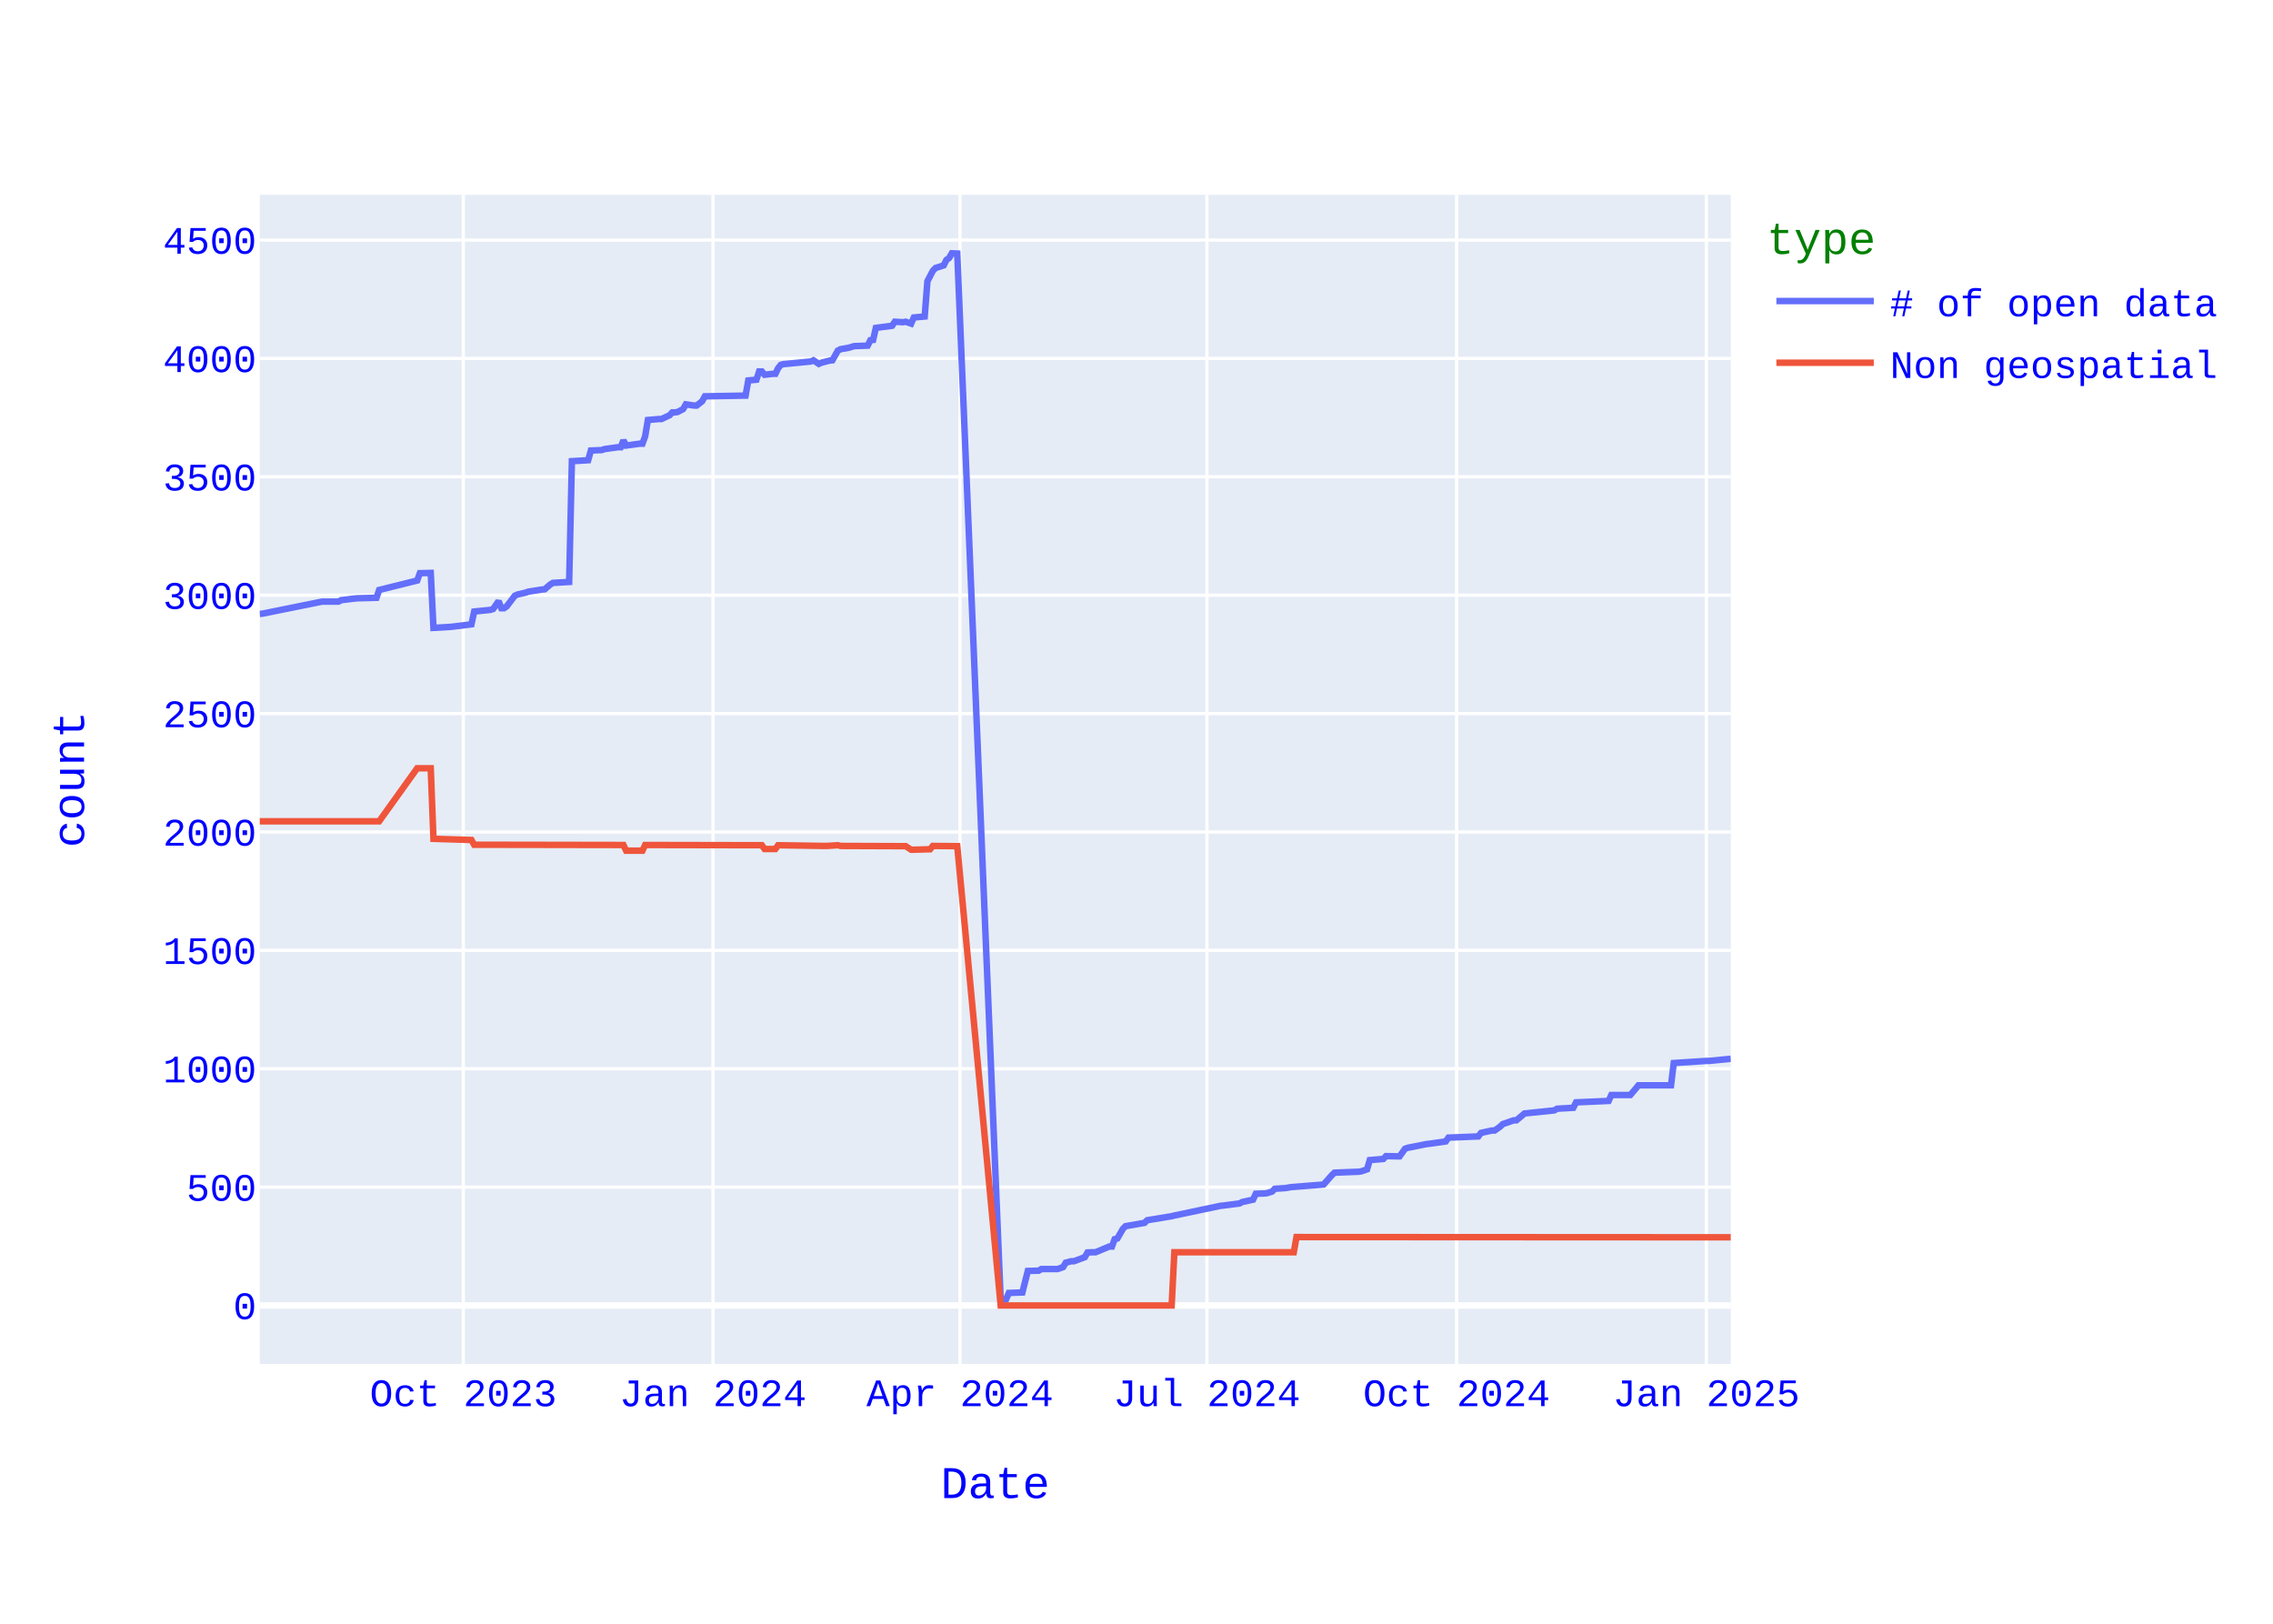
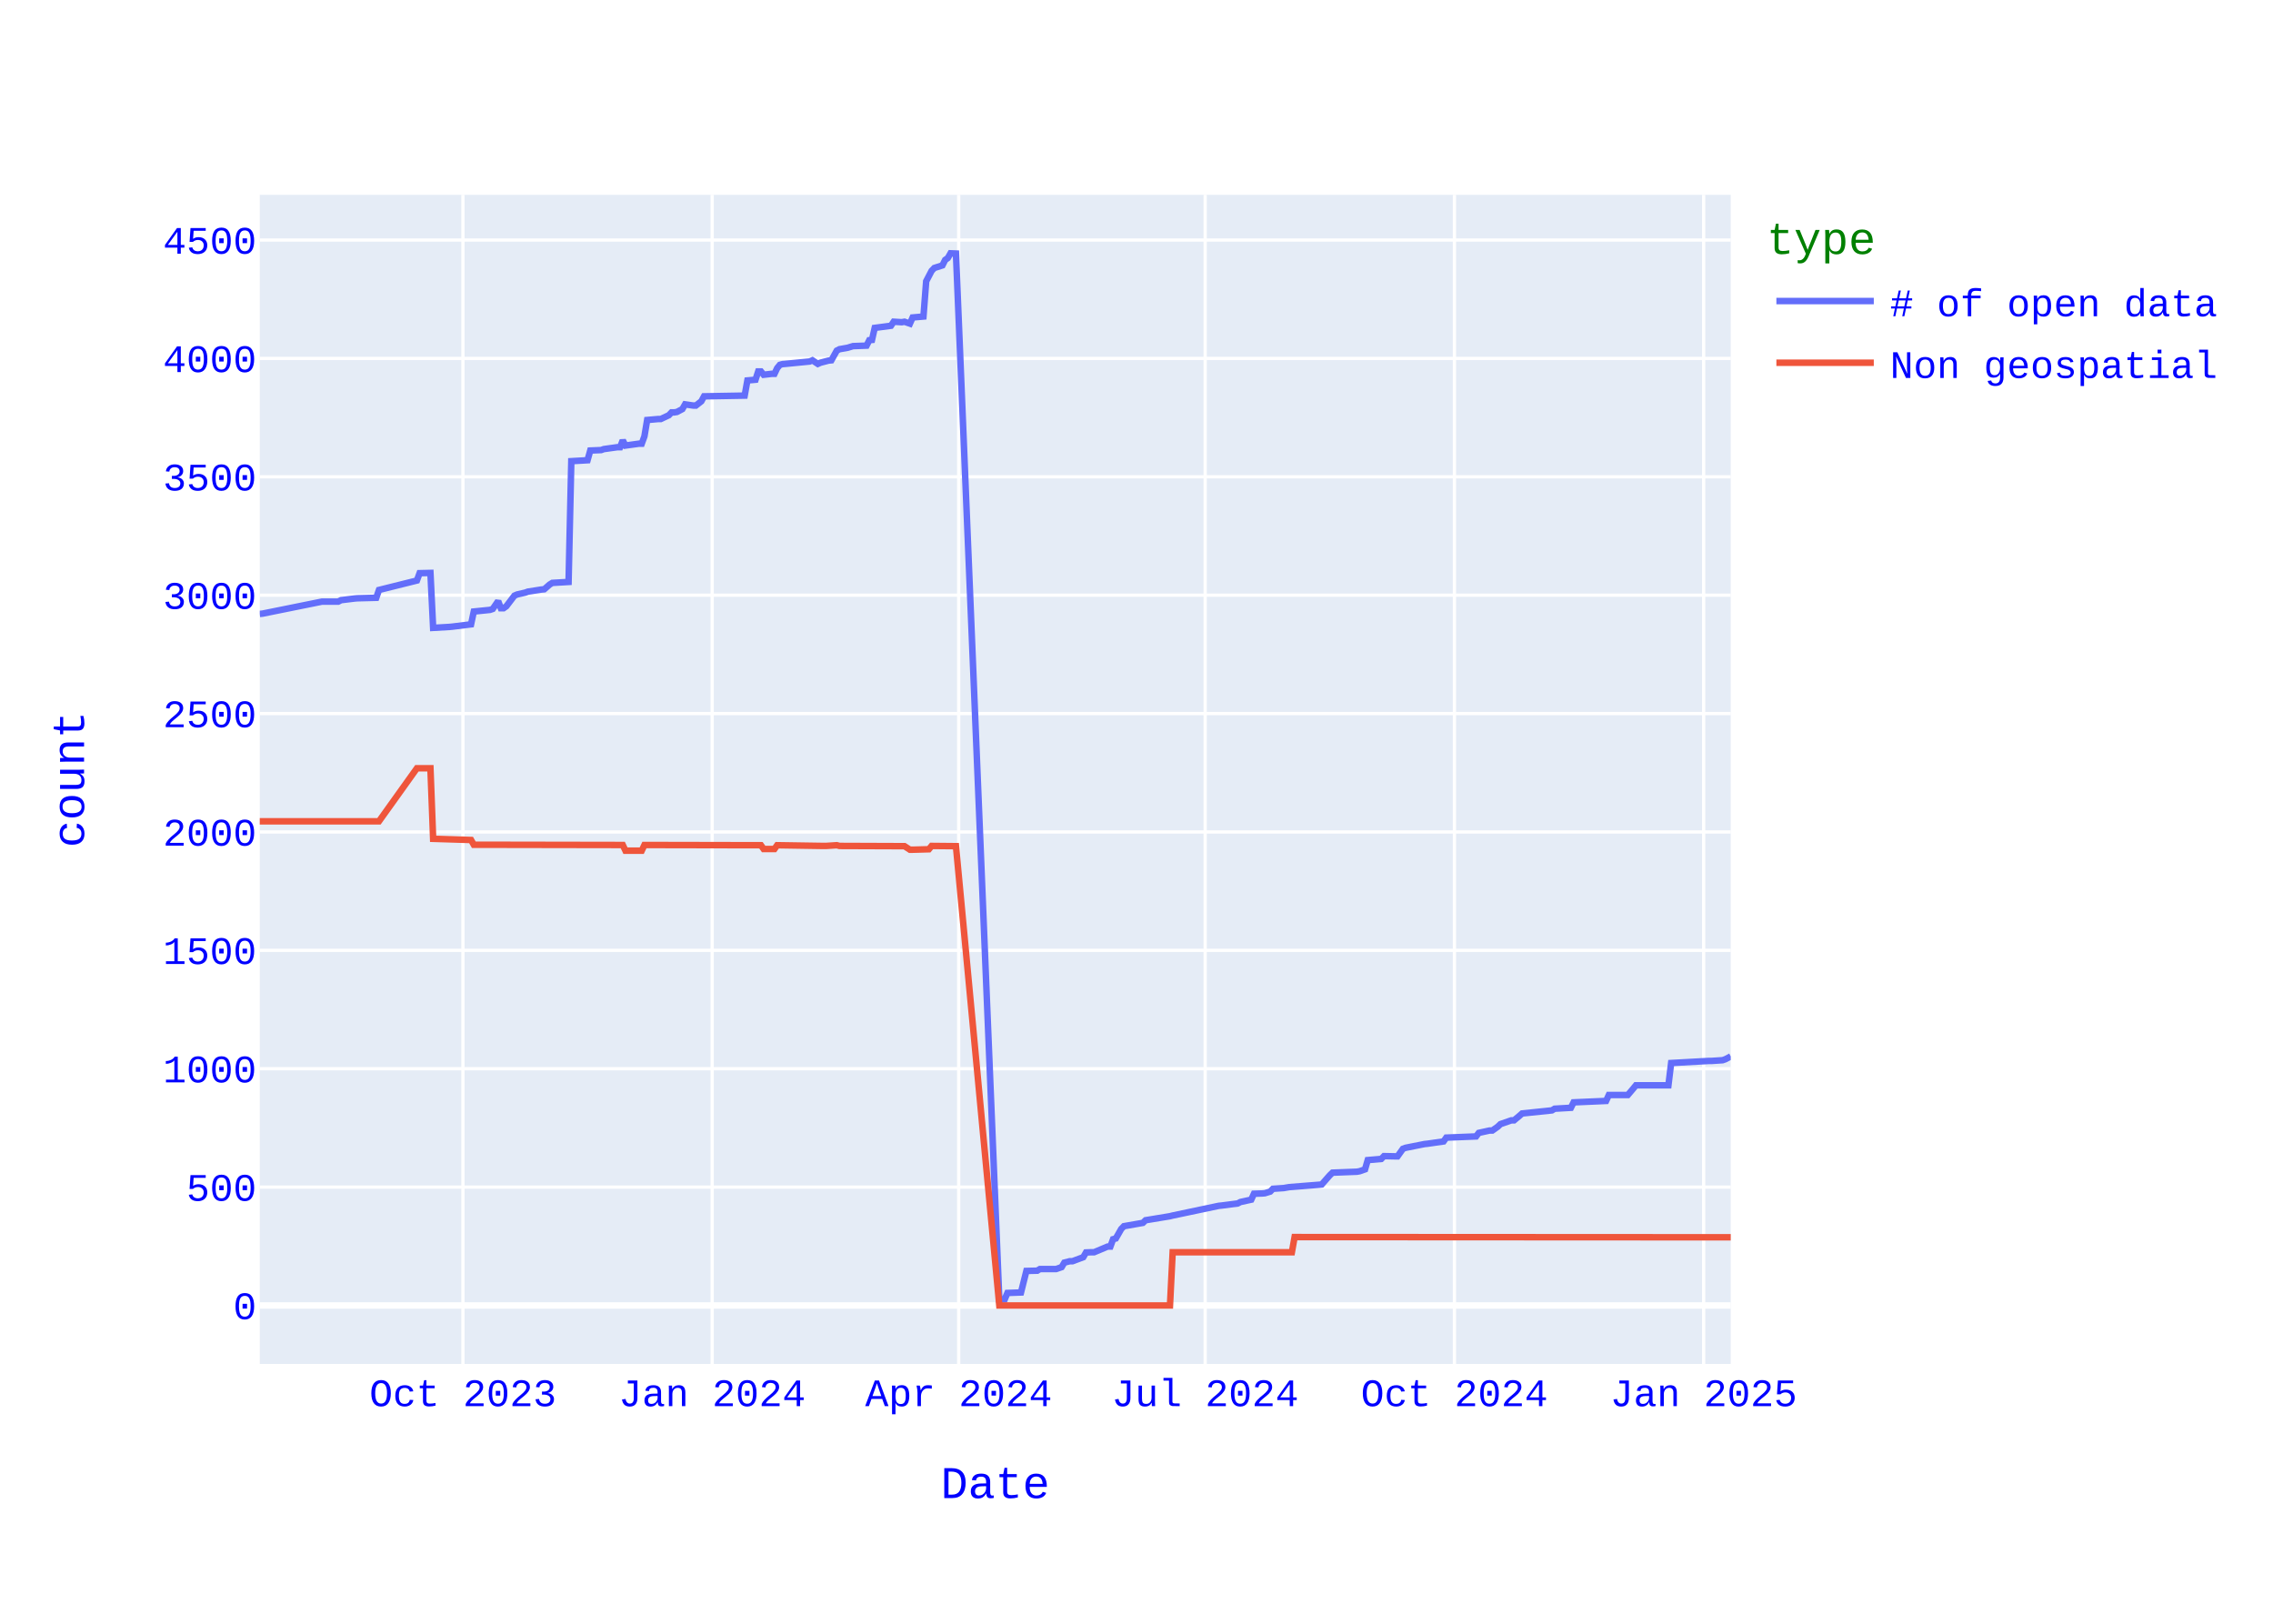
<svg xmlns="http://www.w3.org/2000/svg" class="main-svg" width="700" height="500" style="" viewBox="0 0 700 500">
  <rect x="0" y="0" width="700" height="500" style="fill: rgb(255, 255, 255); fill-opacity: 1;" />
-   <defs id="defs-e88a4f">
+   <defs id="defs-467b77">
    <g class="clips">
-       <clipPath id="clipe88a4fxyplot" class="plotclip">
+       <clipPath id="clip467b77xyplot" class="plotclip">
        <rect width="453" height="360" />
      </clipPath>
-       <clipPath class="axesclip" id="clipe88a4fx">
+       <clipPath class="axesclip" id="clip467b77x">
        <rect x="80" y="0" width="453" height="500" />
      </clipPath>
-       <clipPath class="axesclip" id="clipe88a4fy">
+       <clipPath class="axesclip" id="clip467b77y">
        <rect x="0" y="60" width="700" height="360" />
      </clipPath>
-       <clipPath class="axesclip" id="clipe88a4fxy">
+       <clipPath class="axesclip" id="clip467b77xy">
        <rect x="80" y="60" width="453" height="360" />
      </clipPath>
    </g>
    <g class="gradients" />
    <g class="patterns" />
  </defs>
  <g class="bglayer">
    <rect class="bg" x="80" y="60" width="453" height="360" style="fill: rgb(229, 236, 246); fill-opacity: 1; stroke-width: 0;" />
  </g>
  <g class="layer-below">
    <g class="imagelayer" />
    <g class="shapelayer" />
  </g>
  <g class="cartesianlayer">
    <g class="subplot xy">
      <g class="layer-subplot">
        <g class="shapelayer" />
        <g class="imagelayer" />
      </g>
      <g class="minor-gridlayer">
        <g class="x" />
        <g class="y" />
      </g>
      <g class="gridlayer">
        <g class="x">
-           <path class="xgrid crisp" transform="translate(142.68,0)" d="M0,60v360" style="stroke: rgb(255, 255, 255); stroke-opacity: 1; stroke-width: 1px;" />
-           <path class="xgrid crisp" transform="translate(219.58,0)" d="M0,60v360" style="stroke: rgb(255, 255, 255); stroke-opacity: 1; stroke-width: 1px;" />
-           <path class="xgrid crisp" transform="translate(295.63,0)" d="M0,60v360" style="stroke: rgb(255, 255, 255); stroke-opacity: 1; stroke-width: 1px;" />
-           <path class="xgrid crisp" transform="translate(371.69,0)" d="M0,60v360" style="stroke: rgb(255, 255, 255); stroke-opacity: 1; stroke-width: 1px;" />
-           <path class="xgrid crisp" transform="translate(448.58,0)" d="M0,60v360" style="stroke: rgb(255, 255, 255); stroke-opacity: 1; stroke-width: 1px;" />
-           <path class="xgrid crisp" transform="translate(525.48,0)" d="M0,60v360" style="stroke: rgb(255, 255, 255); stroke-opacity: 1; stroke-width: 1px;" />
+           <path class="xgrid crisp" transform="translate(142.57,0)" d="M0,60v360" style="stroke: rgb(255, 255, 255); stroke-opacity: 1; stroke-width: 1px;" />
+           <path class="xgrid crisp" transform="translate(219.32,0)" d="M0,60v360" style="stroke: rgb(255, 255, 255); stroke-opacity: 1; stroke-width: 1px;" />
+           <path class="xgrid crisp" transform="translate(295.24,0)" d="M0,60v360" style="stroke: rgb(255, 255, 255); stroke-opacity: 1; stroke-width: 1px;" />
+           <path class="xgrid crisp" transform="translate(371.15,0)" d="M0,60v360" style="stroke: rgb(255, 255, 255); stroke-opacity: 1; stroke-width: 1px;" />
+           <path class="xgrid crisp" transform="translate(447.91,0)" d="M0,60v360" style="stroke: rgb(255, 255, 255); stroke-opacity: 1; stroke-width: 1px;" />
+           <path class="xgrid crisp" transform="translate(524.66,0)" d="M0,60v360" style="stroke: rgb(255, 255, 255); stroke-opacity: 1; stroke-width: 1px;" />
        </g>
        <g class="y">
          <path class="ygrid crisp" transform="translate(0,365.55)" d="M80,0h453" style="stroke: rgb(255, 255, 255); stroke-opacity: 1; stroke-width: 1px;" />
          <path class="ygrid crisp" transform="translate(0,329.09)" d="M80,0h453" style="stroke: rgb(255, 255, 255); stroke-opacity: 1; stroke-width: 1px;" />
          <path class="ygrid crisp" transform="translate(0,292.64)" d="M80,0h453" style="stroke: rgb(255, 255, 255); stroke-opacity: 1; stroke-width: 1px;" />
          <path class="ygrid crisp" transform="translate(0,256.19)" d="M80,0h453" style="stroke: rgb(255, 255, 255); stroke-opacity: 1; stroke-width: 1px;" />
          <path class="ygrid crisp" transform="translate(0,219.73)" d="M80,0h453" style="stroke: rgb(255, 255, 255); stroke-opacity: 1; stroke-width: 1px;" />
          <path class="ygrid crisp" transform="translate(0,183.28)" d="M80,0h453" style="stroke: rgb(255, 255, 255); stroke-opacity: 1; stroke-width: 1px;" />
          <path class="ygrid crisp" transform="translate(0,146.82)" d="M80,0h453" style="stroke: rgb(255, 255, 255); stroke-opacity: 1; stroke-width: 1px;" />
          <path class="ygrid crisp" transform="translate(0,110.37)" d="M80,0h453" style="stroke: rgb(255, 255, 255); stroke-opacity: 1; stroke-width: 1px;" />
          <path class="ygrid crisp" transform="translate(0,73.92)" d="M80,0h453" style="stroke: rgb(255, 255, 255); stroke-opacity: 1; stroke-width: 1px;" />
        </g>
      </g>
      <g class="zerolinelayer">
        <path class="yzl zl crisp" transform="translate(0,402)" d="M80,0h453" style="stroke: rgb(255, 255, 255); stroke-opacity: 1; stroke-width: 2px;" />
      </g>
      <path class="xlines-below" />
      <path class="ylines-below" />
      <g class="overlines-below" />
      <g class="xaxislayer-below" />
      <g class="yaxislayer-below" />
      <g class="overaxes-below" />
-       <g class="plot" transform="translate(80,60)" clip-path="url(#clipe88a4fxyplot)">
+       <g class="plot" transform="translate(80,60)" clip-path="url(#clip467b77xyplot)">
        <g class="scatterlayer mlayer">
-           <g class="trace scatter tracee87dbf" style="stroke-miterlimit: 2; opacity: 1;">
+           <g class="trace scatter trace578680" style="stroke-miterlimit: 2; opacity: 1;">
            <g class="fills" />
            <g class="errorbars" />
            <g class="lines">
-               <path class="js-line" d="M453,266.03L446.31,266.69L445.48,266.69L435.45,267.34L434.61,274.2L424.58,274.2L423.75,275.22L422.08,277.19L421.24,277.19L416.23,277.19L415.39,279.01L405.36,279.45L404.52,281.12L399.51,281.41L398.67,281.92L389.48,282.87L388.64,283.6L386.97,284.99L386.14,284.99L382.79,286.15L381.96,286.95L380.29,288.12L379.45,288.12L376.11,288.85L375.27,289.94L366.08,290.31L365.24,291.48L360.23,292.2L359.39,292.28L353.54,293.44L352.7,293.74L351.03,296.07L350.2,296.07L346.85,296L346.02,296.87L341.84,297.23L341,300.08L339.33,300.66L338.5,300.81L330.97,301.1L330.14,301.9L327.63,304.74L326.8,304.82L317.6,305.55L315.93,305.84L312.59,306.06L311.75,306.93L310.08,307.44L309.24,307.51L306.74,307.59L305.9,309.41L302.56,310.14L301.72,310.58L296.71,311.23L295.87,311.31L281.66,314.3L280.83,314.51L273.3,315.75L272.47,316.56L266.62,317.58L265.78,318.45L264.11,321.37L263.27,321.59L262.44,323.85L261.6,323.85L257.42,325.6L256.59,325.6L254.92,325.67L254.08,327.13L250.74,328.37L249.9,328.37L248.23,328.8L247.39,330.19L245.72,330.77L244.89,330.77L240.71,330.77L239.87,331.28L236.53,331.36L234.86,337.99L230.68,338.14L229.84,340.1L228.17,340.18L214.8,18.07L213.13,18L212.29,19.46L211.46,20.04L210.62,21.72L208.11,22.52L207.28,23.4L205.61,26.6L204.77,37.47L201.43,37.76L200.59,39.65L198.92,39.07L198.08,39.22L195.58,39.07L194.74,40.31L189.73,40.97L188.89,44.68L188.05,44.76L187.22,46.43L183.04,46.58L181.37,47.09L178.86,47.53L178.02,47.96L176.35,50.95L175.52,51.03L173.01,51.68L172.17,52.05L170.5,50.95L169.67,51.32L162.14,52.05L161.31,52.12L160.47,52.34L159.64,53.36L158.8,55.11L157.96,55.11L155.46,55.4L154.62,54.38L153.79,54.38L152.95,56.93L150.44,57.15L149.61,61.82L137.07,62.04L136.23,63.57L134.56,64.88L133.73,64.88L131.22,64.51L130.38,65.97L128.71,66.85L127.88,66.99L127.04,66.99L126.2,67.87L123.7,69.04L122.86,69.04L119.52,69.33L118.68,74.36L117.85,76.62L117.01,76.62L112.83,77.2L112,75.6L111.16,77.71L110.32,77.71L106.15,78.29L105.31,78.59L101.97,78.73L101.13,81.72L96.12,82.01L95.28,119.2L90.27,119.49L89.43,120L87.76,121.46L86.92,121.53L82.74,122.18L81.91,122.48L79.4,123.06L78.56,123.42L76.06,126.7L75.22,127.29L74.39,127.29L73.55,125.1L71.88,127.51L71.04,127.8L66.03,128.31L65.19,132.25L59.34,132.97L58.51,133.05L53.49,133.34L52.65,116.42L49.31,116.5L48.48,118.76L36.77,121.67L35.94,124.08L30.09,124.23L29.25,124.3L25.07,124.81L24.24,125.25L19.22,125.25L0.84,128.96L0,129.04" style="vector-effect: none; fill: none; stroke: rgb(99, 110, 250); stroke-opacity: 1; stroke-width: 2px; opacity: 1;" />
+               <path class="js-line" d="M453,265.3L451.33,266.18L450.5,266.47L447.16,266.69L446.33,266.69L434.65,267.34L433.81,274.2L423.8,274.2L422.97,275.22L421.3,277.19L420.46,277.19L415.46,277.19L414.62,279.01L404.61,279.45L403.78,281.12L398.77,281.41L397.94,281.92L388.76,282.87L387.93,283.6L386.26,284.99L385.43,284.99L382.09,286.15L381.25,286.95L379.59,288.12L378.75,288.12L375.41,288.85L374.58,289.94L365.4,290.31L364.57,291.48L359.56,292.2L358.73,292.28L352.89,293.44L352.06,293.74L350.39,296.07L349.55,296.07L346.22,296L345.38,296.87L341.21,297.23L340.38,300.08L338.71,300.66L337.87,300.81L330.36,301.1L329.53,301.9L327.03,304.74L326.19,304.82L317.02,305.55L315.35,305.84L312.01,306.06L311.18,306.93L309.51,307.44L308.67,307.51L306.17,307.59L305.34,309.41L302,310.14L301.17,310.58L296.16,311.23L295.33,311.31L281.14,314.3L280.31,314.51L272.8,315.75L271.97,316.56L266.13,317.58L265.29,318.45L263.62,321.37L262.79,321.59L261.96,323.85L261.12,323.85L256.95,325.6L256.12,325.6L254.45,325.67L253.61,327.13L250.28,328.37L249.44,328.37L247.77,328.8L246.94,330.19L245.27,330.77L244.44,330.77L240.27,330.77L239.43,331.28L236.09,331.36L234.43,337.99L230.25,338.14L229.42,340.1L227.75,340.18L214.4,18.07L212.73,18L211.9,19.46L211.07,20.04L210.23,21.72L207.73,22.52L206.9,23.4L205.23,26.6L204.39,37.47L201.06,37.76L200.22,39.65L198.55,39.07L197.72,39.22L195.22,39.07L194.38,40.31L189.38,40.97L188.54,44.68L187.71,44.76L186.87,46.43L182.7,46.58L181.03,47.09L178.53,47.53L177.7,47.96L176.03,50.95L175.19,51.03L172.69,51.68L171.86,52.05L170.19,50.95L169.35,51.32L161.85,52.05L161.01,52.12L160.18,52.34L159.34,53.36L158.51,55.11L157.67,55.11L155.17,55.4L154.34,54.38L153.5,54.38L152.67,56.93L150.17,57.15L149.33,61.82L136.82,62.04L135.98,63.57L134.31,64.88L133.48,64.88L130.98,64.51L130.14,65.97L128.48,66.85L127.64,66.99L126.81,66.99L125.97,67.87L123.47,69.04L122.64,69.04L119.3,69.33L118.46,74.36L117.63,76.62L116.8,76.62L112.62,77.2L111.79,75.6L110.96,77.71L110.12,77.71L105.95,78.29L105.12,78.59L101.78,78.73L100.94,81.72L95.94,82.01L95.1,119.2L90.1,119.49L89.27,120L87.6,121.46L86.76,121.53L82.59,122.18L81.76,122.48L79.25,123.06L78.42,123.42L75.92,126.7L75.08,127.29L74.25,127.29L73.41,125.1L71.75,127.51L70.91,127.8L65.91,128.31L65.07,132.25L59.23,132.97L58.4,133.05L53.39,133.34L52.56,116.42L49.22,116.5L48.39,118.76L36.71,121.67L35.87,124.08L30.03,124.23L29.2,124.3L25.03,124.81L24.19,125.25L19.19,125.25L0.83,128.96L0,129.04" style="vector-effect: none; fill: none; stroke: rgb(99, 110, 250); stroke-opacity: 1; stroke-width: 2px; opacity: 1;" />
            </g>
            <g class="points" />
            <g class="text" />
          </g>
-           <g class="trace scatter tracee6f671" style="stroke-miterlimit: 2; opacity: 1;">
+           <g class="trace scatter tracef1002b" style="stroke-miterlimit: 2; opacity: 1;">
            <g class="fills" />
            <g class="errorbars" />
            <g class="lines">
-               <path class="js-line" d="M453,321L319.27,320.93L318.44,325.6L281.66,325.6L280.83,342L228.17,342L214.8,200.56L207.28,200.49L206.44,201.51L201.43,201.65L200.59,201.65L198.92,200.56L198.08,200.56L178.86,200.49L178.02,200.27L174.68,200.49L173.85,200.49L159.64,200.27L158.8,201.43L155.46,201.43L154.62,200.27L118.68,200.2L117.85,201.95L112.83,201.95L112,200.2L66.03,200.12L65.19,198.66L53.49,198.3L52.65,176.57L48.48,176.57L36.77,192.9L0,192.9" style="vector-effect: none; fill: none; stroke: rgb(239, 85, 59); stroke-opacity: 1; stroke-width: 2px; opacity: 1;" />
+               <path class="js-line" d="M453,321L318.69,320.93L317.85,325.6L281.14,325.6L280.31,342L227.75,342L214.4,200.56L206.9,200.49L206.06,201.51L201.06,201.65L200.22,201.65L198.55,200.56L197.72,200.56L178.53,200.49L177.7,200.27L174.36,200.49L173.52,200.49L159.34,200.27L158.51,201.43L155.17,201.43L154.34,200.27L118.46,200.2L117.63,201.95L112.62,201.95L111.79,200.2L65.91,200.12L65.07,198.66L53.39,198.3L52.56,176.57L48.39,176.57L36.71,192.9L0,192.9" style="vector-effect: none; fill: none; stroke: rgb(239, 85, 59); stroke-opacity: 1; stroke-width: 2px; opacity: 1;" />
            </g>
            <g class="points" />
            <g class="text" />
          </g>
        </g>
      </g>
      <g class="overplot" />
      <path class="xlines-above crisp" d="M0,0" style="fill: none;" />
      <path class="ylines-above crisp" d="M0,0" style="fill: none;" />
      <g class="overlines-above" />
      <g class="xaxislayer-above">
        <g class="xtick">
-           <text text-anchor="middle" x="0" y="433" transform="translate(142.68,0)" style="font-family: 'Courier New'; font-size: 12px; fill: rgb(0, 0, 255); fill-opacity: 1; white-space: pre; opacity: 1;">Oct 2023</text>
-         </g>
-         <g class="xtick">
-           <text text-anchor="middle" x="0" y="433" style="font-family: 'Courier New'; font-size: 12px; fill: rgb(0, 0, 255); fill-opacity: 1; white-space: pre; opacity: 1;" transform="translate(219.58,0)">Jan 2024</text>
-         </g>
-         <g class="xtick">
-           <text text-anchor="middle" x="0" y="433" style="font-family: 'Courier New'; font-size: 12px; fill: rgb(0, 0, 255); fill-opacity: 1; white-space: pre; opacity: 1;" transform="translate(295.63,0)">Apr 2024</text>
-         </g>
-         <g class="xtick">
-           <text text-anchor="middle" x="0" y="433" style="font-family: 'Courier New'; font-size: 12px; fill: rgb(0, 0, 255); fill-opacity: 1; white-space: pre; opacity: 1;" transform="translate(371.69,0)">Jul 2024</text>
-         </g>
-         <g class="xtick">
-           <text text-anchor="middle" x="0" y="433" style="font-family: 'Courier New'; font-size: 12px; fill: rgb(0, 0, 255); fill-opacity: 1; white-space: pre; opacity: 1;" transform="translate(448.58,0)">Oct 2024</text>
-         </g>
-         <g class="xtick">
-           <text text-anchor="middle" x="0" y="433" style="font-family: 'Courier New'; font-size: 12px; fill: rgb(0, 0, 255); fill-opacity: 1; white-space: pre; opacity: 1;" transform="translate(525.48,0)">Jan 2025</text>
+           <text text-anchor="middle" x="0" y="433" transform="translate(142.57,0)" style="font-family: 'Courier New'; font-size: 12px; fill: rgb(0, 0, 255); fill-opacity: 1; white-space: pre; opacity: 1;">Oct 2023</text>
+         </g>
+         <g class="xtick">
+           <text text-anchor="middle" x="0" y="433" style="font-family: 'Courier New'; font-size: 12px; fill: rgb(0, 0, 255); fill-opacity: 1; white-space: pre; opacity: 1;" transform="translate(219.32,0)">Jan 2024</text>
+         </g>
+         <g class="xtick">
+           <text text-anchor="middle" x="0" y="433" style="font-family: 'Courier New'; font-size: 12px; fill: rgb(0, 0, 255); fill-opacity: 1; white-space: pre; opacity: 1;" transform="translate(295.24,0)">Apr 2024</text>
+         </g>
+         <g class="xtick">
+           <text text-anchor="middle" x="0" y="433" style="font-family: 'Courier New'; font-size: 12px; fill: rgb(0, 0, 255); fill-opacity: 1; white-space: pre; opacity: 1;" transform="translate(371.15,0)">Jul 2024</text>
+         </g>
+         <g class="xtick">
+           <text text-anchor="middle" x="0" y="433" style="font-family: 'Courier New'; font-size: 12px; fill: rgb(0, 0, 255); fill-opacity: 1; white-space: pre; opacity: 1;" transform="translate(447.91,0)">Oct 2024</text>
+         </g>
+         <g class="xtick">
+           <text text-anchor="middle" x="0" y="433" style="font-family: 'Courier New'; font-size: 12px; fill: rgb(0, 0, 255); fill-opacity: 1; white-space: pre; opacity: 1;" transform="translate(524.66,0)">Jan 2025</text>
        </g>
      </g>
      <g class="yaxislayer-above">
        <g class="ytick">
          <text text-anchor="end" x="79" y="4.2" transform="translate(0,402)" style="font-family: 'Courier New'; font-size: 12px; fill: rgb(0, 0, 255); fill-opacity: 1; white-space: pre; opacity: 1;">0</text>
        </g>
        <g class="ytick">
          <text text-anchor="end" x="79" y="4.2" style="font-family: 'Courier New'; font-size: 12px; fill: rgb(0, 0, 255); fill-opacity: 1; white-space: pre; opacity: 1;" transform="translate(0,365.55)">500</text>
        </g>
        <g class="ytick">
          <text text-anchor="end" x="79" y="4.2" style="font-family: 'Courier New'; font-size: 12px; fill: rgb(0, 0, 255); fill-opacity: 1; white-space: pre; opacity: 1;" transform="translate(0,329.09)">1000</text>
        </g>
        <g class="ytick">
          <text text-anchor="end" x="79" y="4.2" style="font-family: 'Courier New'; font-size: 12px; fill: rgb(0, 0, 255); fill-opacity: 1; white-space: pre; opacity: 1;" transform="translate(0,292.64)">1500</text>
        </g>
        <g class="ytick">
          <text text-anchor="end" x="79" y="4.2" style="font-family: 'Courier New'; font-size: 12px; fill: rgb(0, 0, 255); fill-opacity: 1; white-space: pre; opacity: 1;" transform="translate(0,256.19)">2000</text>
        </g>
        <g class="ytick">
          <text text-anchor="end" x="79" y="4.2" style="font-family: 'Courier New'; font-size: 12px; fill: rgb(0, 0, 255); fill-opacity: 1; white-space: pre; opacity: 1;" transform="translate(0,219.73)">2500</text>
        </g>
        <g class="ytick">
          <text text-anchor="end" x="79" y="4.2" style="font-family: 'Courier New'; font-size: 12px; fill: rgb(0, 0, 255); fill-opacity: 1; white-space: pre; opacity: 1;" transform="translate(0,183.28)">3000</text>
        </g>
        <g class="ytick">
          <text text-anchor="end" x="79" y="4.2" style="font-family: 'Courier New'; font-size: 12px; fill: rgb(0, 0, 255); fill-opacity: 1; white-space: pre; opacity: 1;" transform="translate(0,146.82)">3500</text>
        </g>
        <g class="ytick">
          <text text-anchor="end" x="79" y="4.2" style="font-family: 'Courier New'; font-size: 12px; fill: rgb(0, 0, 255); fill-opacity: 1; white-space: pre; opacity: 1;" transform="translate(0,110.37)">4000</text>
        </g>
        <g class="ytick">
          <text text-anchor="end" x="79" y="4.2" style="font-family: 'Courier New'; font-size: 12px; fill: rgb(0, 0, 255); fill-opacity: 1; white-space: pre; opacity: 1;" transform="translate(0,73.92)">4500</text>
        </g>
      </g>
      <g class="overaxes-above" />
    </g>
  </g>
  <g class="polarlayer" />
  <g class="smithlayer" />
  <g class="ternarylayer" />
  <g class="geolayer" />
  <g class="funnelarealayer" />
  <g class="pielayer" />
  <g class="iciclelayer" />
  <g class="treemaplayer" />
  <g class="sunburstlayer" />
  <g class="glimages" />
-   <defs id="topdefs-e88a4f">
+   <defs id="topdefs-467b77">
    <g class="clips" />
-     <clipPath id="legende88a4f">
+     <clipPath id="legend467b77">
      <rect width="146" height="67" x="0" y="0" />
    </clipPath>
  </defs>
  <g class="layer-above">
    <g class="imagelayer" />
    <g class="shapelayer" />
  </g>
  <g class="infolayer">
    <g class="legend" pointer-events="all" transform="translate(542.06,60)">
      <rect class="bg" shape-rendering="crispEdges" style="stroke: rgb(68, 68, 68); stroke-opacity: 1; fill: rgb(255, 255, 255); fill-opacity: 1; stroke-width: 0px;" width="146" height="67" x="0" y="0" />
-       <g class="scrollbox" transform="" clip-path="url(#legende88a4f)">
+       <g class="scrollbox" transform="" clip-path="url(#legend467b77)">
        <text class="legendtitletext" text-anchor="start" x="2" y="18.2" style="font-family: 'Courier New'; font-size: 14px; fill: rgb(0, 128, 0); fill-opacity: 1; white-space: pre;">type</text>
        <g class="groups" transform="">
          <g class="traces" transform="translate(0,32.7)" style="opacity: 1;">
            <text class="legendtext" text-anchor="start" x="40" y="4.68" style="font-family: 'Courier New'; font-size: 12px; fill: rgb(0, 0, 255); fill-opacity: 1; white-space: pre;"># of open data</text>
            <g class="layers" style="opacity: 1;">
              <g class="legendfill" />
              <g class="legendlines">
                <path class="js-line" d="M5,0h30" style="fill: none; stroke: rgb(99, 110, 250); stroke-opacity: 1; stroke-width: 2px;" />
              </g>
              <g class="legendsymbols">
                <g class="legendpoints" />
              </g>
            </g>
            <rect class="legendtoggle" x="0" y="-9.5" width="140.828" height="19" style="fill: rgb(0, 0, 0); fill-opacity: 0;" />
          </g>
        </g>
        <g class="groups" transform="">
          <g class="traces" transform="translate(0,51.7)" style="opacity: 1;">
            <text class="legendtext" text-anchor="start" x="40" y="4.68" style="font-family: 'Courier New'; font-size: 12px; fill: rgb(0, 0, 255); fill-opacity: 1; white-space: pre;">Non geospatial</text>
            <g class="layers" style="opacity: 1;">
              <g class="legendfill" />
              <g class="legendlines">
                <path class="js-line" d="M5,0h30" style="fill: none; stroke: rgb(239, 85, 59); stroke-opacity: 1; stroke-width: 2px;" />
              </g>
              <g class="legendsymbols">
                <g class="legendpoints" />
              </g>
            </g>
            <rect class="legendtoggle" x="0" y="-9.5" width="140.828" height="19" style="fill: rgb(0, 0, 0); fill-opacity: 0;" />
          </g>
        </g>
      </g>
      <rect class="scrollbar" rx="20" ry="3" width="0" height="0" style="fill: rgb(128, 139, 164); fill-opacity: 1;" x="0" y="0" />
    </g>
    <g class="g-gtitle" />
    <g class="g-xtitle">
      <text class="xtitle" x="306.5" y="461.3" text-anchor="middle" style="font-family: 'Courier New'; font-size: 14px; fill: rgb(0, 0, 255); opacity: 1; font-weight: normal; white-space: pre;">Date</text>
    </g>
    <g class="g-ytitle">
      <text class="ytitle" transform="rotate(-90,25.8875,240)" x="25.888" y="240" text-anchor="middle" style="font-family: 'Courier New'; font-size: 14px; fill: rgb(0, 0, 255); opacity: 1; font-weight: normal; white-space: pre;">count</text>
    </g>
  </g>
</svg>
